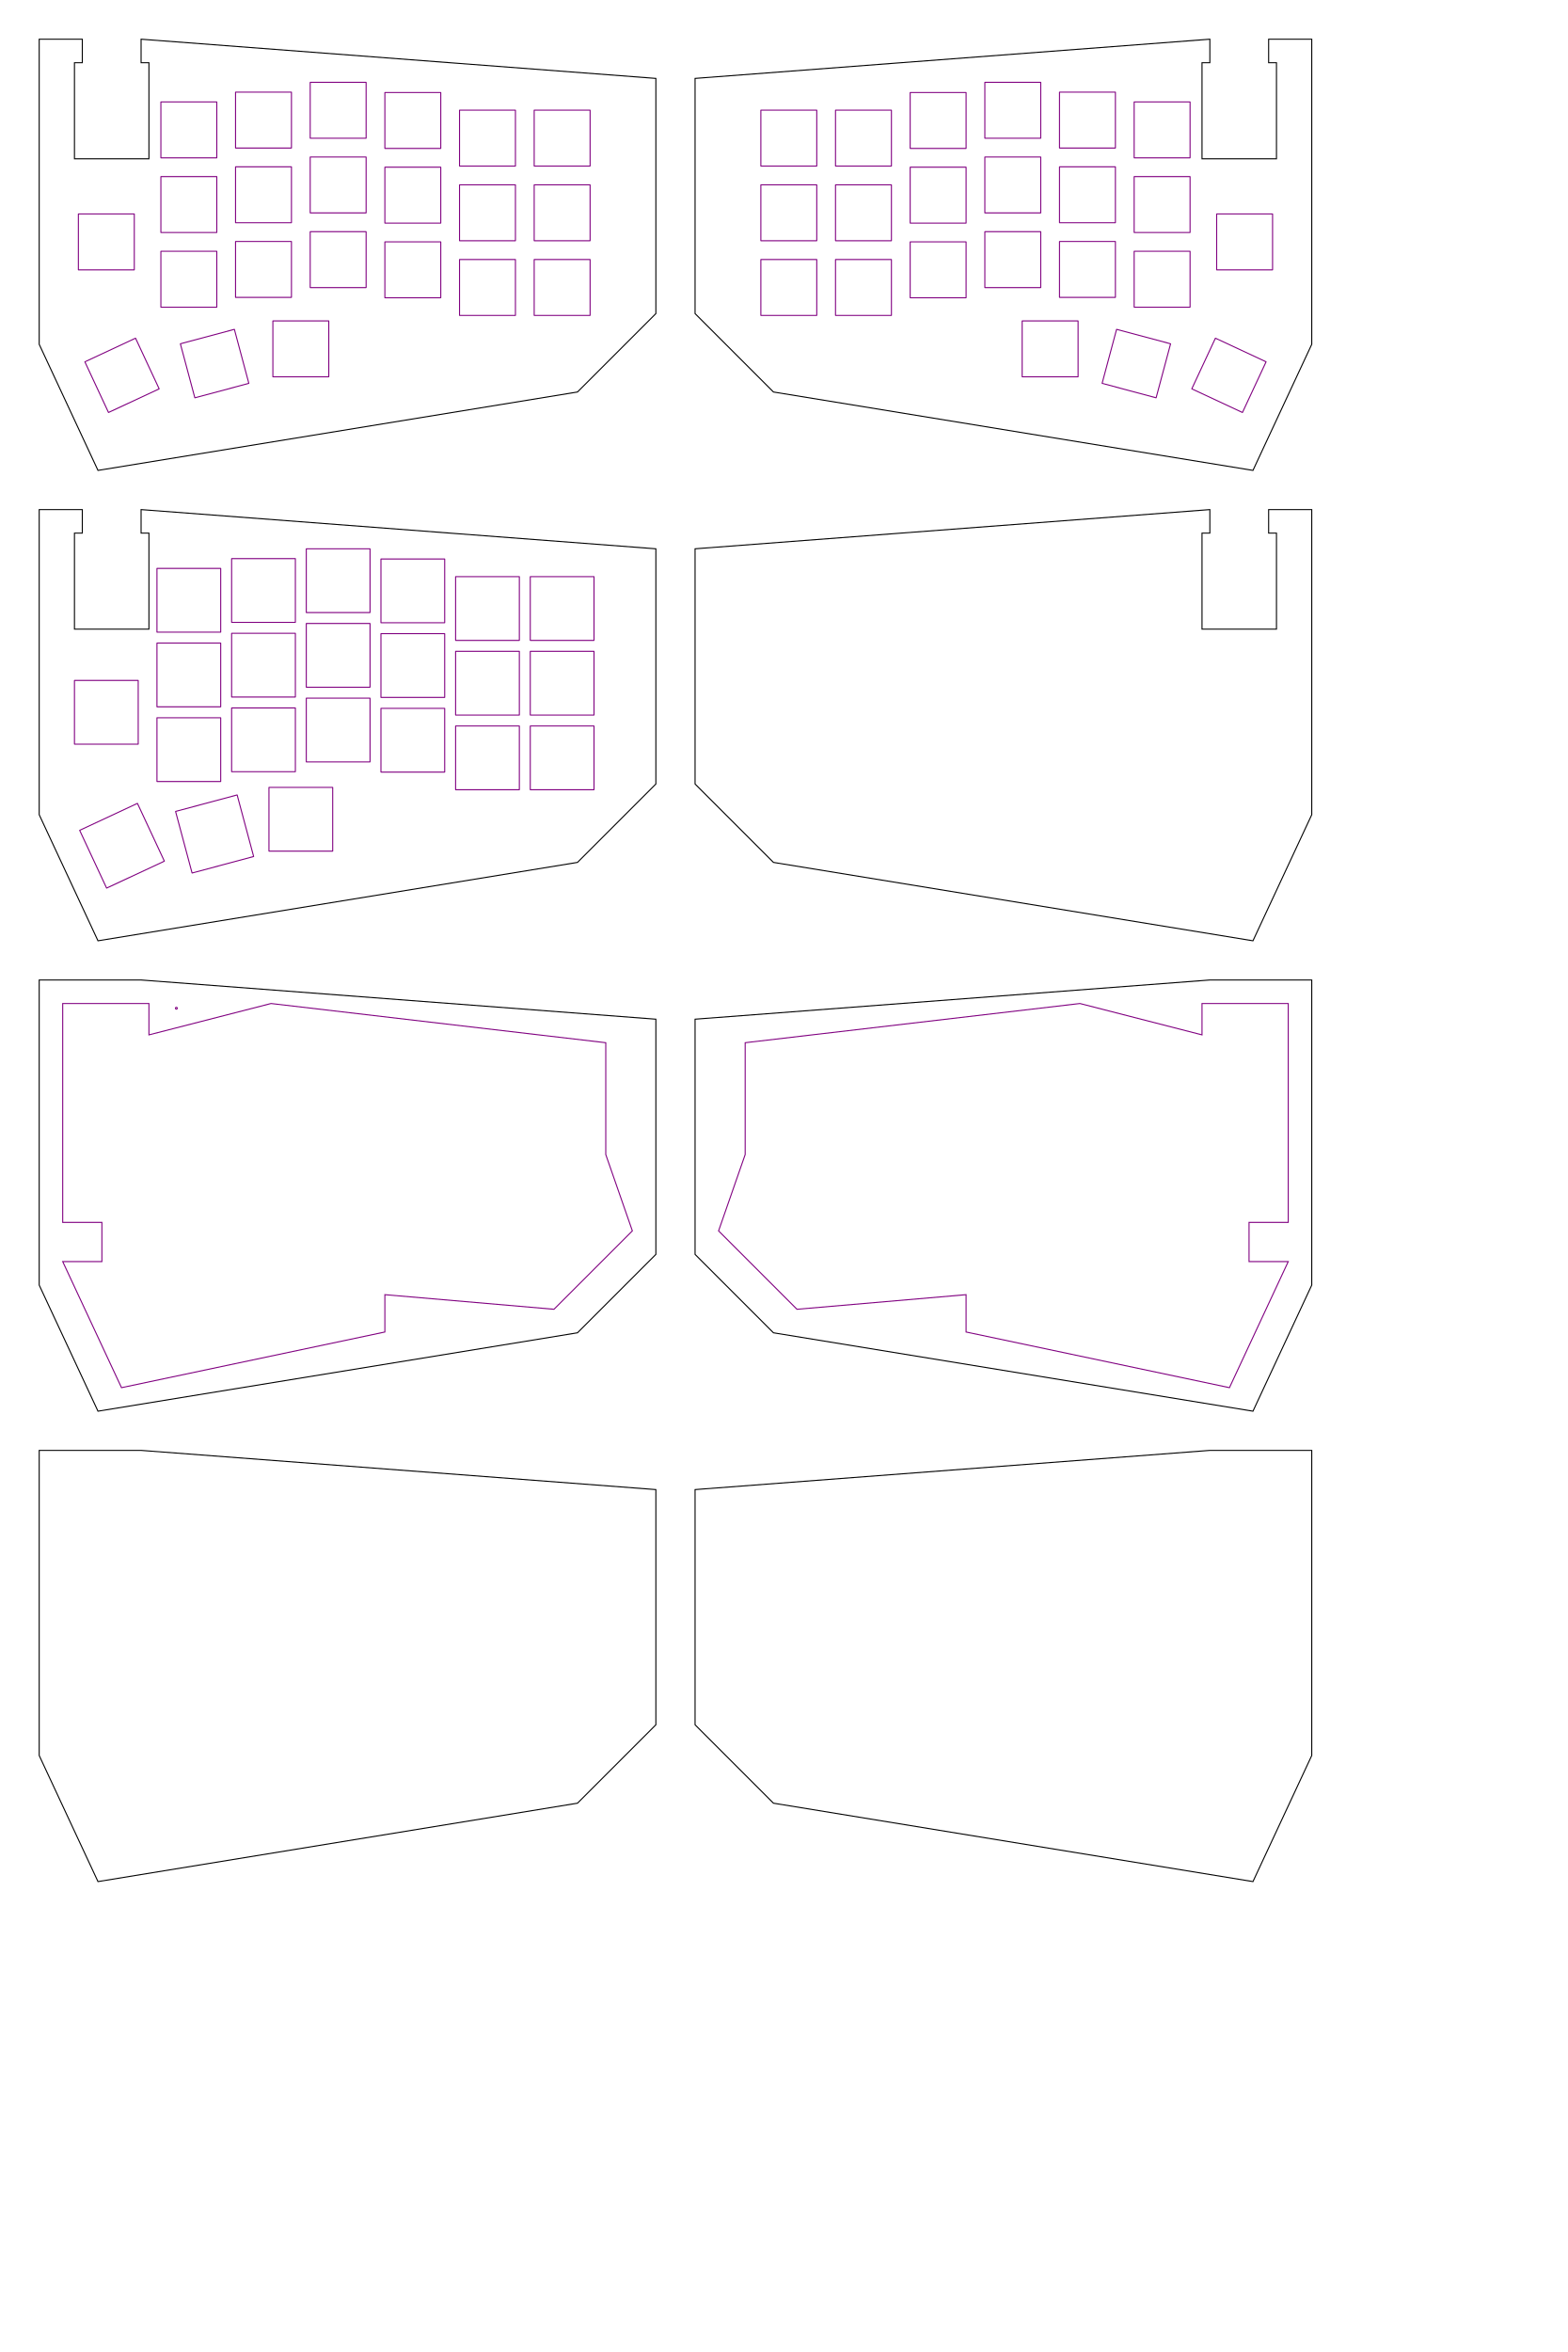
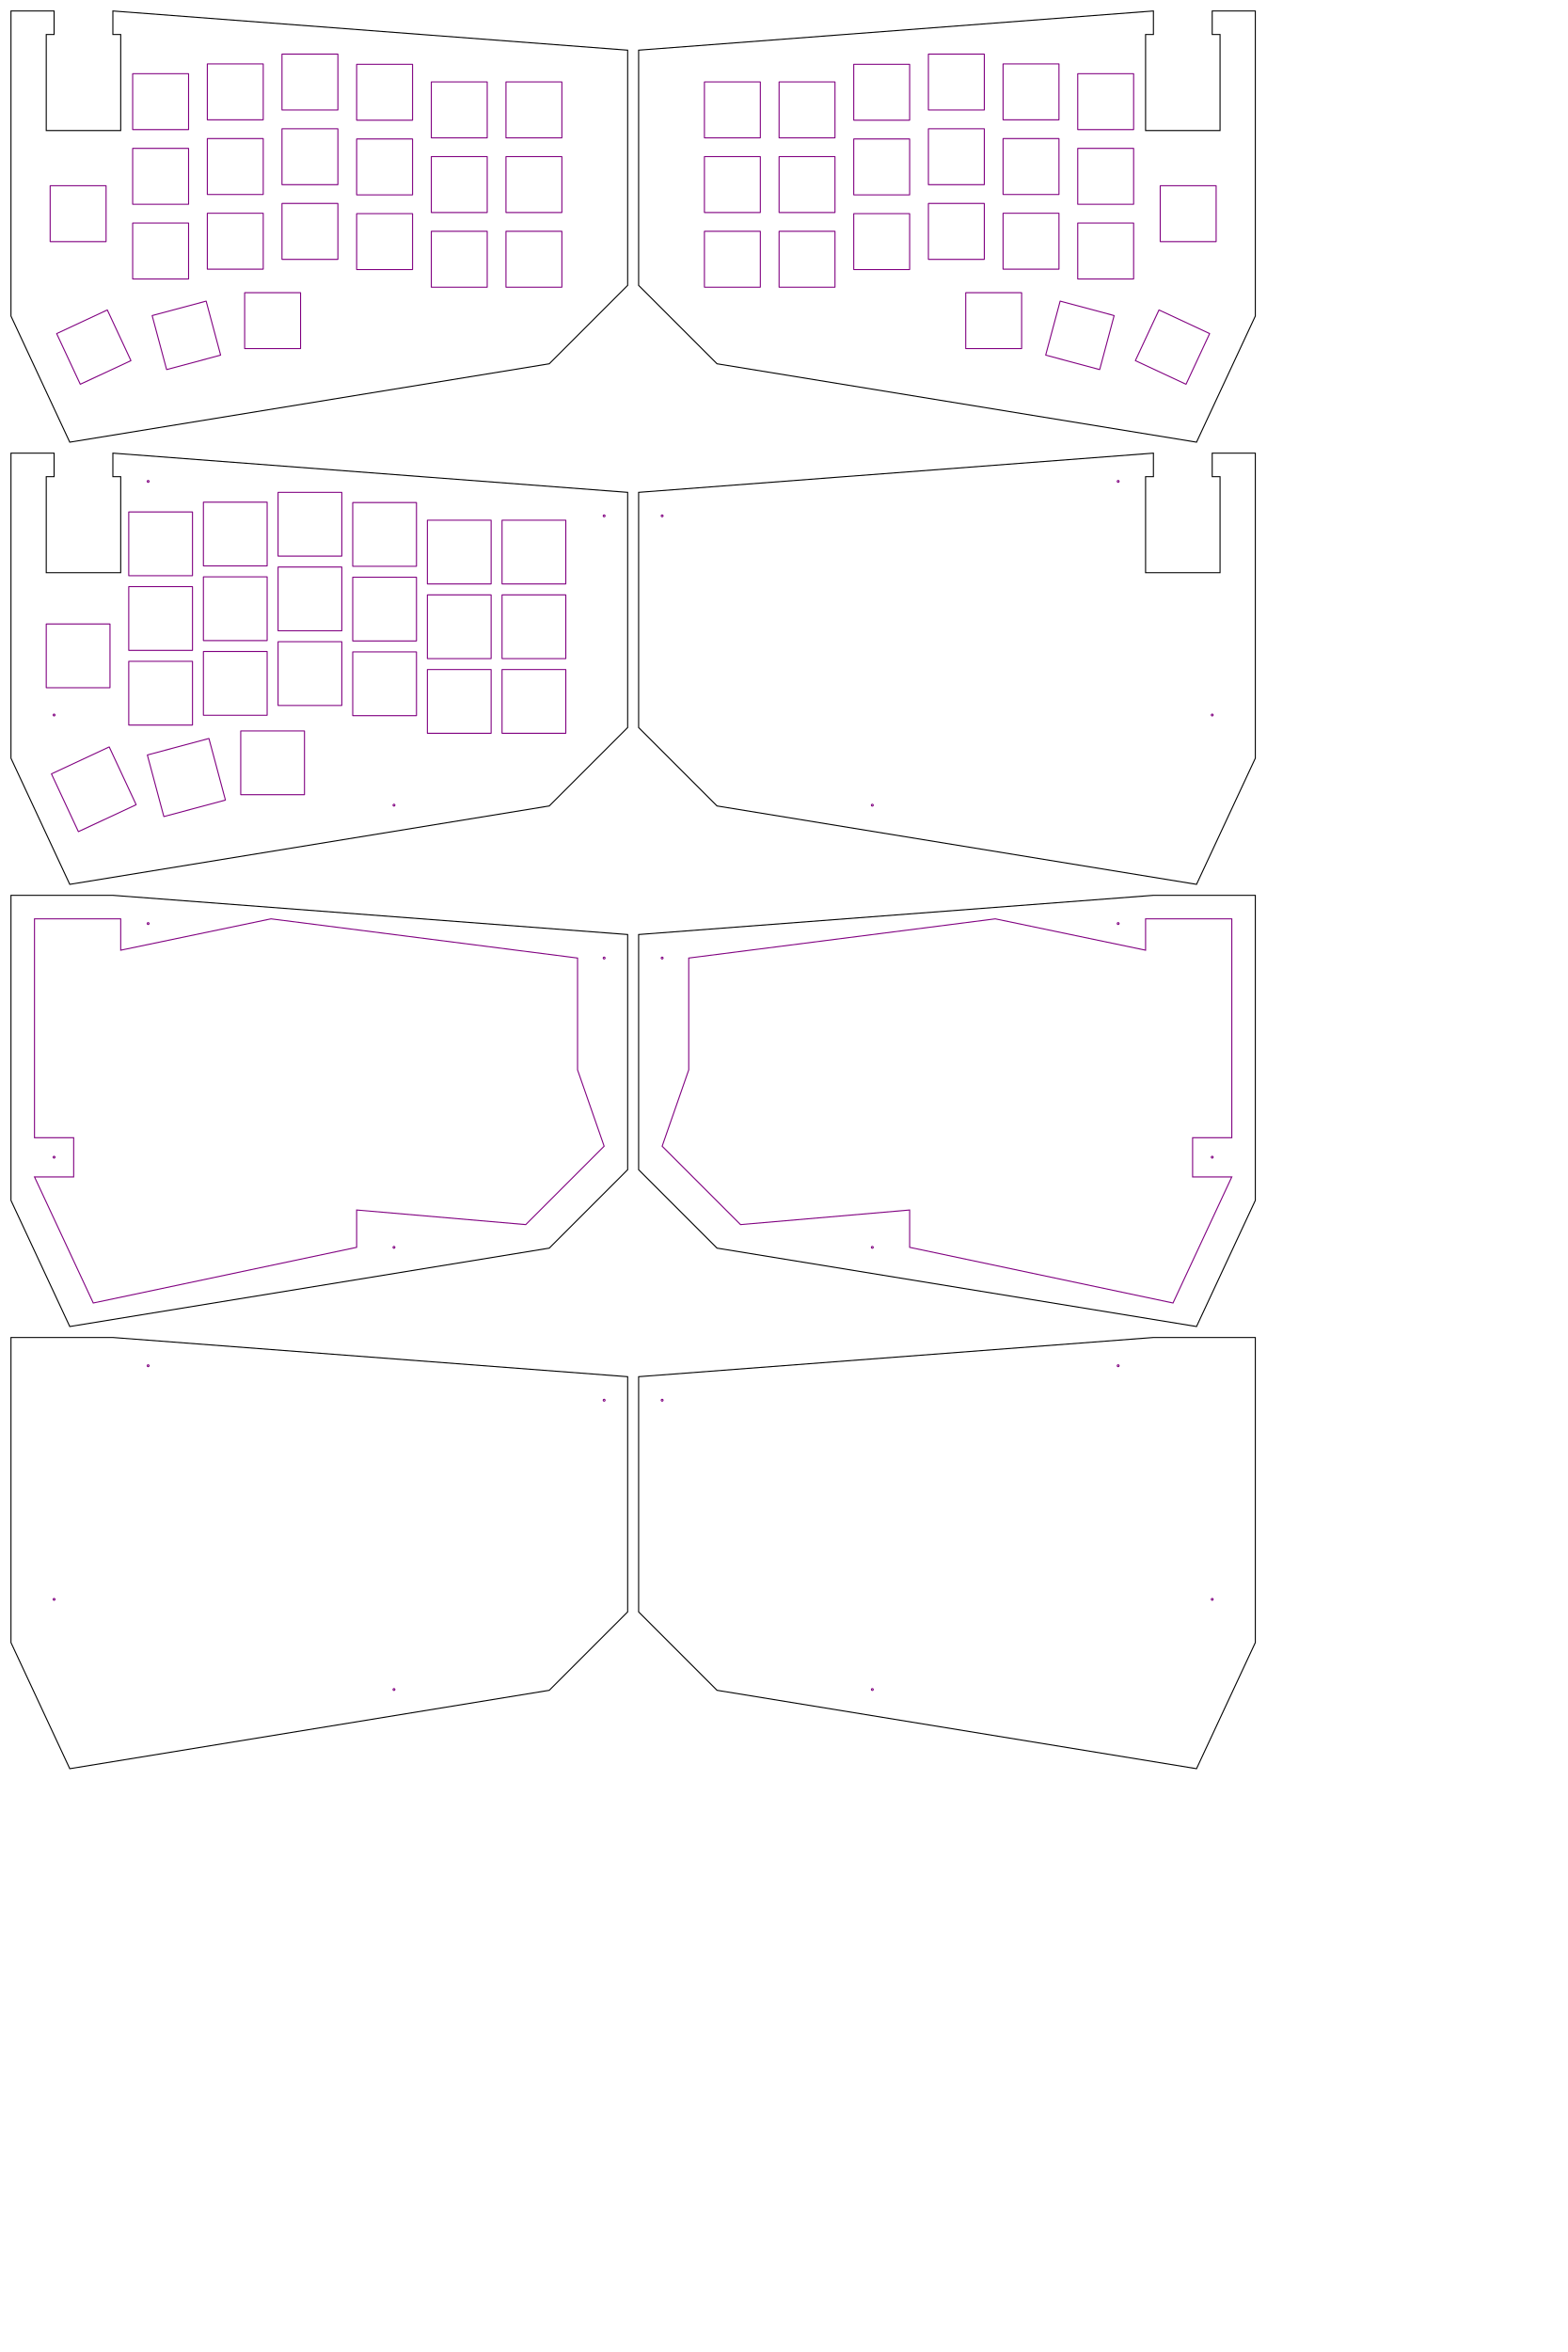
<svg xmlns="http://www.w3.org/2000/svg" baseProfile="full" height="600mm" version="1.1" width="400mm">
  <defs />
-   <rect fill="none" height="14.265mm" rx="0.01mm" ry="0.01mm" stroke="purple" width="14.265mm" x="41.05mm" y="26.0mm" />
-   <rect fill="none" height="14.265mm" rx="0.01mm" ry="0.01mm" stroke="purple" width="14.265mm" x="289.385mm" y="26.0mm" />
-   <rect fill="none" height="14.265mm" rx="0.01mm" ry="0.01mm" stroke="purple" width="14.265mm" x="41.05mm" y="45.05mm" />
-   <rect fill="none" height="14.265mm" rx="0.01mm" ry="0.01mm" stroke="purple" width="14.265mm" x="289.385mm" y="45.05mm" />
-   <rect fill="none" height="14.265mm" rx="0.01mm" ry="0.01mm" stroke="purple" width="14.265mm" x="41.05mm" y="64.1mm" />
-   <rect fill="none" height="14.265mm" rx="0.01mm" ry="0.01mm" stroke="purple" width="14.265mm" x="289.385mm" y="64.1mm" />
-   <rect fill="none" height="14.265mm" rx="0.01mm" ry="0.01mm" stroke="purple" width="14.265mm" x="60.1mm" y="23.5mm" />
-   <rect fill="none" height="14.265mm" rx="0.01mm" ry="0.01mm" stroke="purple" width="14.265mm" x="270.335mm" y="23.5mm" />
-   <rect fill="none" height="14.265mm" rx="0.01mm" ry="0.01mm" stroke="purple" width="14.265mm" x="60.1mm" y="42.55mm" />
-   <rect fill="none" height="14.265mm" rx="0.01mm" ry="0.01mm" stroke="purple" width="14.265mm" x="270.335mm" y="42.55mm" />
-   <rect fill="none" height="14.265mm" rx="0.01mm" ry="0.01mm" stroke="purple" width="14.265mm" x="60.1mm" y="61.6mm" />
-   <rect fill="none" height="14.265mm" rx="0.01mm" ry="0.01mm" stroke="purple" width="14.265mm" x="270.335mm" y="61.6mm" />
-   <rect fill="none" height="14.265mm" rx="0.01mm" ry="0.01mm" stroke="purple" width="14.265mm" x="79.15mm" y="21.0mm" />
-   <rect fill="none" height="14.265mm" rx="0.01mm" ry="0.01mm" stroke="purple" width="14.265mm" x="251.285mm" y="21.0mm" />
-   <rect fill="none" height="14.265mm" rx="0.01mm" ry="0.01mm" stroke="purple" width="14.265mm" x="79.15mm" y="40.05mm" />
-   <rect fill="none" height="14.265mm" rx="0.01mm" ry="0.01mm" stroke="purple" width="14.265mm" x="251.285mm" y="40.05mm" />
-   <rect fill="none" height="14.265mm" rx="0.01mm" ry="0.01mm" stroke="purple" width="14.265mm" x="79.15mm" y="59.1mm" />
-   <rect fill="none" height="14.265mm" rx="0.01mm" ry="0.01mm" stroke="purple" width="14.265mm" x="251.285mm" y="59.1mm" />
-   <rect fill="none" height="14.265mm" rx="0.01mm" ry="0.01mm" stroke="purple" width="14.265mm" x="98.2mm" y="23.6mm" />
-   <rect fill="none" height="14.265mm" rx="0.01mm" ry="0.01mm" stroke="purple" width="14.265mm" x="232.235mm" y="23.6mm" />
-   <rect fill="none" height="14.265mm" rx="0.01mm" ry="0.01mm" stroke="purple" width="14.265mm" x="98.2mm" y="42.65mm" />
-   <rect fill="none" height="14.265mm" rx="0.01mm" ry="0.01mm" stroke="purple" width="14.265mm" x="232.235mm" y="42.65mm" />
-   <rect fill="none" height="14.265mm" rx="0.01mm" ry="0.01mm" stroke="purple" width="14.265mm" x="98.2mm" y="61.7mm" />
-   <rect fill="none" height="14.265mm" rx="0.01mm" ry="0.01mm" stroke="purple" width="14.265mm" x="232.235mm" y="61.7mm" />
-   <rect fill="none" height="14.265mm" rx="0.01mm" ry="0.01mm" stroke="purple" width="14.265mm" x="117.25mm" y="28.1mm" />
-   <rect fill="none" height="14.265mm" rx="0.01mm" ry="0.01mm" stroke="purple" width="14.265mm" x="213.185mm" y="28.1mm" />
-   <rect fill="none" height="14.265mm" rx="0.01mm" ry="0.01mm" stroke="purple" width="14.265mm" x="117.25mm" y="47.15mm" />
-   <rect fill="none" height="14.265mm" rx="0.01mm" ry="0.01mm" stroke="purple" width="14.265mm" x="213.185mm" y="47.15mm" />
-   <rect fill="none" height="14.265mm" rx="0.01mm" ry="0.01mm" stroke="purple" width="14.265mm" x="117.25mm" y="66.2mm" />
-   <rect fill="none" height="14.265mm" rx="0.01mm" ry="0.01mm" stroke="purple" width="14.265mm" x="213.185mm" y="66.2mm" />
-   <rect fill="none" height="14.265mm" rx="0.01mm" ry="0.01mm" stroke="purple" width="14.265mm" x="136.3mm" y="28.1mm" />
-   <rect fill="none" height="14.265mm" rx="0.01mm" ry="0.01mm" stroke="purple" width="14.265mm" x="194.135mm" y="28.1mm" />
-   <rect fill="none" height="14.265mm" rx="0.01mm" ry="0.01mm" stroke="purple" width="14.265mm" x="136.3mm" y="47.15mm" />
-   <rect fill="none" height="14.265mm" rx="0.01mm" ry="0.01mm" stroke="purple" width="14.265mm" x="194.135mm" y="47.15mm" />
-   <rect fill="none" height="14.265mm" rx="0.01mm" ry="0.01mm" stroke="purple" width="14.265mm" x="136.3mm" y="66.2mm" />
-   <rect fill="none" height="14.265mm" rx="0.01mm" ry="0.01mm" stroke="purple" width="14.265mm" x="194.135mm" y="66.2mm" />
-   <rect fill="none" height="14.265mm" rx="0.01mm" ry="0.01mm" stroke="purple" transform="rotate(0, 102.5473, 233.2235)" width="14.265mm" x="20mm" y="54.575mm" />
-   <rect fill="none" height="14.265mm" rx="0.01mm" ry="0.01mm" stroke="purple" transform="rotate(0, 1200.246, 233.2235)" width="14.265mm" x="310.435mm" y="54.575mm" />
-   <rect fill="none" height="14.265mm" rx="0.01mm" ry="0.01mm" stroke="purple" transform="rotate(0, 290.105, 336.3661)" width="14.265mm" x="69.625mm" y="81.865mm" />
-   <rect fill="none" height="14.265mm" rx="0.01mm" ry="0.01mm" stroke="purple" transform="rotate(0, 1012.689, 336.3661)" width="14.265mm" x="260.81mm" y="81.865mm" />
-   <rect fill="none" height="14.265mm" rx="0.01mm" ry="0.01mm" stroke="purple" transform="rotate(-15, 206.956, 350.5392)" width="14.265mm" x="47.625mm" y="85.615mm" />
-   <rect fill="none" height="14.265mm" rx="0.01mm" ry="0.01mm" stroke="purple" transform="rotate(15, 1095.838, 350.5392)" width="14.265mm" x="282.81mm" y="85.615mm" />
-   <rect fill="none" height="14.265mm" rx="0.01mm" ry="0.01mm" stroke="purple" transform="rotate(-25, 117.6653, 361.8777)" width="14.265mm" x="24.0mm" y="88.615mm" />
-   <rect fill="none" height="14.265mm" rx="0.01mm" ry="0.01mm" stroke="purple" transform="rotate(25, 1185.128, 361.8777)" width="14.265mm" x="306.435mm" y="88.615mm" />
-   <polygon fill="none" points="37.795,37.795 79.37,37.795 79.37,60.472 71.811,60.472 71.811,153.07 143.621,153.07 143.621,60.472 136.062,60.472 136.062,37.795 632.499,75.59 632.499,302.36 556.909,377.95 94.487,453.54 37.795,331.963" stroke="black" />
-   <polygon fill="none" points="1264.999,37.795 1223.424,37.795 1223.424,60.472 1230.983,60.472 1230.983,153.07 1159.173,153.07 1159.173,60.472 1166.732,60.472 1166.732,37.795 670.294,75.59 670.294,302.36 745.884,377.95 1208.306,453.54 1264.999,331.963" stroke="black" />
-   <rect fill="none" height="16.265mm" rx="0.01mm" ry="0.01mm" stroke="purple" width="16.265mm" x="40.05mm" y="145.0mm" />
-   <rect fill="none" height="16.265mm" rx="0.01mm" ry="0.01mm" stroke="purple" width="16.265mm" x="40.05mm" y="164.05mm" />
-   <rect fill="none" height="16.265mm" rx="0.01mm" ry="0.01mm" stroke="purple" width="16.265mm" x="40.05mm" y="183.1mm" />
-   <rect fill="none" height="16.265mm" rx="0.01mm" ry="0.01mm" stroke="purple" width="16.265mm" x="59.1mm" y="142.5mm" />
-   <rect fill="none" height="16.265mm" rx="0.01mm" ry="0.01mm" stroke="purple" width="16.265mm" x="59.1mm" y="161.55mm" />
-   <rect fill="none" height="16.265mm" rx="0.01mm" ry="0.01mm" stroke="purple" width="16.265mm" x="59.1mm" y="180.6mm" />
-   <rect fill="none" height="16.265mm" rx="0.01mm" ry="0.01mm" stroke="purple" width="16.265mm" x="78.15mm" y="140.0mm" />
-   <rect fill="none" height="16.265mm" rx="0.01mm" ry="0.01mm" stroke="purple" width="16.265mm" x="78.15mm" y="159.05mm" />
-   <rect fill="none" height="16.265mm" rx="0.01mm" ry="0.01mm" stroke="purple" width="16.265mm" x="78.15mm" y="178.1mm" />
-   <rect fill="none" height="16.265mm" rx="0.01mm" ry="0.01mm" stroke="purple" width="16.265mm" x="97.2mm" y="142.6mm" />
-   <rect fill="none" height="16.265mm" rx="0.01mm" ry="0.01mm" stroke="purple" width="16.265mm" x="97.2mm" y="161.65mm" />
-   <rect fill="none" height="16.265mm" rx="0.01mm" ry="0.01mm" stroke="purple" width="16.265mm" x="97.2mm" y="180.7mm" />
-   <rect fill="none" height="16.265mm" rx="0.01mm" ry="0.01mm" stroke="purple" width="16.265mm" x="116.25mm" y="147.1mm" />
-   <rect fill="none" height="16.265mm" rx="0.01mm" ry="0.01mm" stroke="purple" width="16.265mm" x="116.25mm" y="166.15mm" />
-   <rect fill="none" height="16.265mm" rx="0.01mm" ry="0.01mm" stroke="purple" width="16.265mm" x="116.25mm" y="185.2mm" />
-   <rect fill="none" height="16.265mm" rx="0.01mm" ry="0.01mm" stroke="purple" width="16.265mm" x="135.3mm" y="147.1mm" />
-   <rect fill="none" height="16.265mm" rx="0.01mm" ry="0.01mm" stroke="purple" width="16.265mm" x="135.3mm" y="166.15mm" />
-   <rect fill="none" height="16.265mm" rx="0.01mm" ry="0.01mm" stroke="purple" width="16.265mm" x="135.3mm" y="185.2mm" />
-   <rect fill="none" height="16.265mm" rx="0.01mm" ry="0.01mm" stroke="purple" transform="rotate(0, 102.5473, 686.7635)" width="16.265mm" x="19mm" y="173.575mm" />
-   <rect fill="none" height="16.265mm" rx="0.01mm" ry="0.01mm" stroke="purple" transform="rotate(0, 290.105, 789.9061)" width="16.265mm" x="68.625mm" y="200.865mm" />
-   <rect fill="none" height="16.265mm" rx="0.01mm" ry="0.01mm" stroke="purple" transform="rotate(-15, 206.956, 804.0792)" width="16.265mm" x="46.625mm" y="204.615mm" />
-   <rect fill="none" height="16.265mm" rx="0.01mm" ry="0.01mm" stroke="purple" transform="rotate(-25, 117.6653, 815.4177)" width="16.265mm" x="23.0mm" y="207.615mm" />
-   <polygon fill="none" points="37.795,491.335 79.37,491.335 79.37,514.012 71.811,514.012 71.811,606.61 143.621,606.61 143.621,514.012 136.062,514.012 136.062,491.335 632.499,529.13 632.499,755.9 556.909,831.49 94.487,907.08 37.795,785.503" stroke="black" />
-   <polygon fill="none" points="1264.999,491.335 1223.424,491.335 1223.424,514.012 1230.983,514.012 1230.983,606.61 1159.173,606.61 1159.173,514.012 1166.732,514.012 1166.732,491.335 670.294,529.13 670.294,755.9 745.884,831.49 1208.306,907.08 1264.999,785.503" stroke="black" />
-   <polygon fill="none" points="37.795,944.875 136.062,944.875 632.499,982.67 632.499,1209.44 556.909,1285.03 94.487,1360.62 37.795,1239.043" stroke="black" />
-   <polygon fill="none" points="1264.999,944.875 1166.732,944.875 670.294,982.67 670.294,1209.44 745.884,1285.03 1208.306,1360.62 1264.999,1239.043" stroke="black" />
-   <polygon fill="none" points="60.472,967.552 143.621,967.552 143.621,997.788 261.352,967.552 584.178,1005.347 584.178,1113.176 609.822,1186.763 534.232,1262.353 371.147,1248.274 371.147,1284.274 117.165,1337.943 60.472,1216.366 98.267,1216.366 98.267,1178.571 60.472,1178.571" stroke="purple" />
-   <polygon fill="none" points="1242.322,967.552 1159.173,967.552 1159.173,997.788 1041.441,967.552 718.615,1005.347 718.615,1113.176 692.971,1186.763 768.561,1262.353 931.647,1248.274 931.647,1284.274 1185.629,1337.943 1242.322,1216.366 1204.527,1216.366 1204.527,1178.571 1242.322,1178.571" stroke="purple" />
-   <circle cx="45.0mm" cy="257.2mm" fill="none" r="0.9" stroke="purple" />
-   <polygon fill="none" points="37.795,1398.415 136.062,1398.415 632.499,1436.21 632.499,1662.98 556.909,1738.57 94.487,1814.16 37.795,1692.583" stroke="black" />
-   <polygon fill="none" points="1264.999,1398.415 1166.732,1398.415 670.294,1436.21 670.294,1662.98 745.884,1738.57 1208.306,1814.16 1264.999,1692.583" stroke="black" />
+   <rect fill="none" height="14.265mm" rx="0.01mm" ry="0.01mm" stroke="purple" width="14.265mm" x="33.85mm" y="18.8mm" />
+   <rect fill="none" height="14.265mm" rx="0.01mm" ry="0.01mm" stroke="purple" width="14.265mm" x="274.985mm" y="18.8mm" />
+   <rect fill="none" height="14.265mm" rx="0.01mm" ry="0.01mm" stroke="purple" width="14.265mm" x="33.85mm" y="37.85mm" />
+   <rect fill="none" height="14.265mm" rx="0.01mm" ry="0.01mm" stroke="purple" width="14.265mm" x="274.985mm" y="37.85mm" />
+   <rect fill="none" height="14.265mm" rx="0.01mm" ry="0.01mm" stroke="purple" width="14.265mm" x="33.85mm" y="56.9mm" />
+   <rect fill="none" height="14.265mm" rx="0.01mm" ry="0.01mm" stroke="purple" width="14.265mm" x="274.985mm" y="56.9mm" />
+   <rect fill="none" height="14.265mm" rx="0.01mm" ry="0.01mm" stroke="purple" width="14.265mm" x="52.9mm" y="16.3mm" />
+   <rect fill="none" height="14.265mm" rx="0.01mm" ry="0.01mm" stroke="purple" width="14.265mm" x="255.935mm" y="16.3mm" />
+   <rect fill="none" height="14.265mm" rx="0.01mm" ry="0.01mm" stroke="purple" width="14.265mm" x="52.9mm" y="35.35mm" />
+   <rect fill="none" height="14.265mm" rx="0.01mm" ry="0.01mm" stroke="purple" width="14.265mm" x="255.935mm" y="35.35mm" />
+   <rect fill="none" height="14.265mm" rx="0.01mm" ry="0.01mm" stroke="purple" width="14.265mm" x="52.9mm" y="54.4mm" />
+   <rect fill="none" height="14.265mm" rx="0.01mm" ry="0.01mm" stroke="purple" width="14.265mm" x="255.935mm" y="54.4mm" />
+   <rect fill="none" height="14.265mm" rx="0.01mm" ry="0.01mm" stroke="purple" width="14.265mm" x="71.95mm" y="13.8mm" />
+   <rect fill="none" height="14.265mm" rx="0.01mm" ry="0.01mm" stroke="purple" width="14.265mm" x="236.885mm" y="13.8mm" />
+   <rect fill="none" height="14.265mm" rx="0.01mm" ry="0.01mm" stroke="purple" width="14.265mm" x="71.95mm" y="32.85mm" />
+   <rect fill="none" height="14.265mm" rx="0.01mm" ry="0.01mm" stroke="purple" width="14.265mm" x="236.885mm" y="32.85mm" />
+   <rect fill="none" height="14.265mm" rx="0.01mm" ry="0.01mm" stroke="purple" width="14.265mm" x="71.95mm" y="51.9mm" />
+   <rect fill="none" height="14.265mm" rx="0.01mm" ry="0.01mm" stroke="purple" width="14.265mm" x="236.885mm" y="51.9mm" />
+   <rect fill="none" height="14.265mm" rx="0.01mm" ry="0.01mm" stroke="purple" width="14.265mm" x="91.0mm" y="16.4mm" />
+   <rect fill="none" height="14.265mm" rx="0.01mm" ry="0.01mm" stroke="purple" width="14.265mm" x="217.835mm" y="16.4mm" />
+   <rect fill="none" height="14.265mm" rx="0.01mm" ry="0.01mm" stroke="purple" width="14.265mm" x="91.0mm" y="35.45mm" />
+   <rect fill="none" height="14.265mm" rx="0.01mm" ry="0.01mm" stroke="purple" width="14.265mm" x="217.835mm" y="35.45mm" />
+   <rect fill="none" height="14.265mm" rx="0.01mm" ry="0.01mm" stroke="purple" width="14.265mm" x="91.0mm" y="54.5mm" />
+   <rect fill="none" height="14.265mm" rx="0.01mm" ry="0.01mm" stroke="purple" width="14.265mm" x="217.835mm" y="54.5mm" />
+   <rect fill="none" height="14.265mm" rx="0.01mm" ry="0.01mm" stroke="purple" width="14.265mm" x="110.05mm" y="20.9mm" />
+   <rect fill="none" height="14.265mm" rx="0.01mm" ry="0.01mm" stroke="purple" width="14.265mm" x="198.785mm" y="20.9mm" />
+   <rect fill="none" height="14.265mm" rx="0.01mm" ry="0.01mm" stroke="purple" width="14.265mm" x="110.05mm" y="39.95mm" />
+   <rect fill="none" height="14.265mm" rx="0.01mm" ry="0.01mm" stroke="purple" width="14.265mm" x="198.785mm" y="39.95mm" />
+   <rect fill="none" height="14.265mm" rx="0.01mm" ry="0.01mm" stroke="purple" width="14.265mm" x="110.05mm" y="59.0mm" />
+   <rect fill="none" height="14.265mm" rx="0.01mm" ry="0.01mm" stroke="purple" width="14.265mm" x="198.785mm" y="59.0mm" />
+   <rect fill="none" height="14.265mm" rx="0.01mm" ry="0.01mm" stroke="purple" width="14.265mm" x="129.1mm" y="20.9mm" />
+   <rect fill="none" height="14.265mm" rx="0.01mm" ry="0.01mm" stroke="purple" width="14.265mm" x="179.735mm" y="20.9mm" />
+   <rect fill="none" height="14.265mm" rx="0.01mm" ry="0.01mm" stroke="purple" width="14.265mm" x="129.1mm" y="39.95mm" />
+   <rect fill="none" height="14.265mm" rx="0.01mm" ry="0.01mm" stroke="purple" width="14.265mm" x="179.735mm" y="39.95mm" />
+   <rect fill="none" height="14.265mm" rx="0.01mm" ry="0.01mm" stroke="purple" width="14.265mm" x="129.1mm" y="59.0mm" />
+   <rect fill="none" height="14.265mm" rx="0.01mm" ry="0.01mm" stroke="purple" width="14.265mm" x="179.735mm" y="59.0mm" />
+   <rect fill="none" height="14.265mm" rx="0.01mm" ry="0.01mm" stroke="purple" transform="rotate(0, 75.33488, 206.0111)" width="14.265mm" x="12.8mm" y="47.375mm" />
+   <rect fill="none" height="14.265mm" rx="0.01mm" ry="0.01mm" stroke="purple" transform="rotate(0, 1145.822, 206.0111)" width="14.265mm" x="296.035mm" y="47.375mm" />
+   <rect fill="none" height="14.265mm" rx="0.01mm" ry="0.01mm" stroke="purple" transform="rotate(0, 262.8926, 309.1537)" width="14.265mm" x="62.425mm" y="74.665mm" />
+   <rect fill="none" height="14.265mm" rx="0.01mm" ry="0.01mm" stroke="purple" transform="rotate(0, 958.2639, 309.1537)" width="14.265mm" x="246.41mm" y="74.665mm" />
+   <rect fill="none" height="14.265mm" rx="0.01mm" ry="0.01mm" stroke="purple" transform="rotate(-15, 179.7436, 323.3268)" width="14.265mm" x="40.425mm" y="78.415mm" />
+   <rect fill="none" height="14.265mm" rx="0.01mm" ry="0.01mm" stroke="purple" transform="rotate(15, 1041.413, 323.3268)" width="14.265mm" x="268.41mm" y="78.415mm" />
+   <rect fill="none" height="14.265mm" rx="0.01mm" ry="0.01mm" stroke="purple" transform="rotate(-25, 90.45288, 334.6653)" width="14.265mm" x="16.8mm" y="81.415mm" />
+   <rect fill="none" height="14.265mm" rx="0.01mm" ry="0.01mm" stroke="purple" transform="rotate(25, 1130.704, 334.6653)" width="14.265mm" x="292.035mm" y="81.415mm" />
+   <polygon fill="none" points="10.583,10.583 52.157,10.583 52.157,33.26 44.598,33.26 44.598,125.857 116.409,125.857 116.409,33.26 108.85,33.26 108.85,10.583 605.287,48.378 605.287,275.148 529.697,350.738 67.275,426.328 10.583,304.75" stroke="black" />
+   <polygon fill="none" points="1210.574,10.583 1168.999,10.583 1168.999,33.26 1176.558,33.26 1176.558,125.857 1104.748,125.857 1104.748,33.26 1112.307,33.26 1112.307,10.583 615.87,48.378 615.87,275.148 691.46,350.738 1153.881,426.328 1210.574,304.75" stroke="black" />
+   <rect fill="none" height="16.265mm" rx="0.01mm" ry="0.01mm" stroke="purple" width="16.265mm" x="32.85mm" y="130.6mm" />
+   <rect fill="none" height="16.265mm" rx="0.01mm" ry="0.01mm" stroke="purple" width="16.265mm" x="32.85mm" y="149.65mm" />
+   <rect fill="none" height="16.265mm" rx="0.01mm" ry="0.01mm" stroke="purple" width="16.265mm" x="32.85mm" y="168.7mm" />
+   <rect fill="none" height="16.265mm" rx="0.01mm" ry="0.01mm" stroke="purple" width="16.265mm" x="51.9mm" y="128.1mm" />
+   <rect fill="none" height="16.265mm" rx="0.01mm" ry="0.01mm" stroke="purple" width="16.265mm" x="51.9mm" y="147.15mm" />
+   <rect fill="none" height="16.265mm" rx="0.01mm" ry="0.01mm" stroke="purple" width="16.265mm" x="51.9mm" y="166.2mm" />
+   <rect fill="none" height="16.265mm" rx="0.01mm" ry="0.01mm" stroke="purple" width="16.265mm" x="70.95mm" y="125.6mm" />
+   <rect fill="none" height="16.265mm" rx="0.01mm" ry="0.01mm" stroke="purple" width="16.265mm" x="70.95mm" y="144.65mm" />
+   <rect fill="none" height="16.265mm" rx="0.01mm" ry="0.01mm" stroke="purple" width="16.265mm" x="70.95mm" y="163.7mm" />
+   <rect fill="none" height="16.265mm" rx="0.01mm" ry="0.01mm" stroke="purple" width="16.265mm" x="90.0mm" y="128.2mm" />
+   <rect fill="none" height="16.265mm" rx="0.01mm" ry="0.01mm" stroke="purple" width="16.265mm" x="90.0mm" y="147.25mm" />
+   <rect fill="none" height="16.265mm" rx="0.01mm" ry="0.01mm" stroke="purple" width="16.265mm" x="90.0mm" y="166.3mm" />
+   <rect fill="none" height="16.265mm" rx="0.01mm" ry="0.01mm" stroke="purple" width="16.265mm" x="109.05mm" y="132.7mm" />
+   <rect fill="none" height="16.265mm" rx="0.01mm" ry="0.01mm" stroke="purple" width="16.265mm" x="109.05mm" y="151.75mm" />
+   <rect fill="none" height="16.265mm" rx="0.01mm" ry="0.01mm" stroke="purple" width="16.265mm" x="109.05mm" y="170.8mm" />
+   <rect fill="none" height="16.265mm" rx="0.01mm" ry="0.01mm" stroke="purple" width="16.265mm" x="128.1mm" y="132.7mm" />
+   <rect fill="none" height="16.265mm" rx="0.01mm" ry="0.01mm" stroke="purple" width="16.265mm" x="128.1mm" y="151.75mm" />
+   <rect fill="none" height="16.265mm" rx="0.01mm" ry="0.01mm" stroke="purple" width="16.265mm" x="128.1mm" y="170.8mm" />
+   <rect fill="none" height="16.265mm" rx="0.01mm" ry="0.01mm" stroke="purple" transform="rotate(0, 75.33488, 632.3387)" width="16.265mm" x="11.8mm" y="159.175mm" />
+   <rect fill="none" height="16.265mm" rx="0.01mm" ry="0.01mm" stroke="purple" transform="rotate(0, 262.8926, 735.4813)" width="16.265mm" x="61.425mm" y="186.465mm" />
+   <rect fill="none" height="16.265mm" rx="0.01mm" ry="0.01mm" stroke="purple" transform="rotate(-15, 179.7436, 749.6544)" width="16.265mm" x="39.425mm" y="190.215mm" />
+   <rect fill="none" height="16.265mm" rx="0.01mm" ry="0.01mm" stroke="purple" transform="rotate(-25, 90.45288, 760.9929)" width="16.265mm" x="15.8mm" y="193.215mm" />
+   <polygon fill="none" points="10.583,436.91 52.157,436.91 52.157,459.587 44.598,459.587 44.598,552.185 116.409,552.185 116.409,459.587 108.85,459.587 108.85,436.91 605.287,474.705 605.287,701.475 529.697,777.065 67.275,852.655 10.583,731.078" stroke="black" />
+   <polygon fill="none" points="1210.574,436.91 1168.999,436.91 1168.999,459.587 1176.558,459.587 1176.558,552.185 1104.748,552.185 1104.748,459.587 1112.307,459.587 1112.307,436.91 615.87,474.705 615.87,701.475 691.46,777.065 1153.881,852.655 1210.574,731.078" stroke="black" />
+   <circle cx="37.8mm" cy="122.8mm" fill="none" r="0.9" stroke="purple" />
+   <circle cx="154.15mm" cy="131.6mm" fill="none" r="0.9" stroke="purple" />
+   <circle cx="100.525mm" cy="205.4mm" fill="none" r="0.9" stroke="purple" />
+   <circle cx="13.8mm" cy="182.4mm" fill="none" r="0.9" stroke="purple" />
+   <circle cx="285.3mm" cy="122.8mm" fill="none" r="0.9" stroke="purple" />
+   <circle cx="168.95mm" cy="131.6mm" fill="none" r="0.9" stroke="purple" />
+   <circle cx="222.575mm" cy="205.4mm" fill="none" r="0.9" stroke="purple" />
+   <circle cx="309.3mm" cy="182.4mm" fill="none" r="0.9" stroke="purple" />
+   <polygon fill="none" points="10.583,863.238 108.85,863.238 605.287,901.033 605.287,1127.803 529.697,1203.393 67.275,1278.983 10.583,1157.405" stroke="black" />
+   <polygon fill="none" points="1210.574,863.238 1112.307,863.238 615.87,901.033 615.87,1127.803 691.46,1203.393 1153.881,1278.983 1210.574,1157.405" stroke="black" />
+   <polygon fill="none" points="33.26,885.915 116.409,885.915 116.409,916.151 261.352,885.915 556.966,923.71 556.966,1031.539 582.61,1105.126 507.02,1180.716 343.935,1166.637 343.935,1202.637 89.952,1256.306 33.26,1134.728 71.055,1134.728 71.055,1096.933 33.26,1096.933" stroke="purple" />
+   <polygon fill="none" points="1187.897,885.915 1104.748,885.915 1104.748,916.151 959.804,885.915 664.19,923.71 664.19,1031.539 638.547,1105.126 714.137,1180.716 877.222,1166.637 877.222,1202.637 1131.204,1256.306 1187.897,1134.728 1150.102,1134.728 1150.102,1096.933 1187.897,1096.933" stroke="purple" />
+   <circle cx="37.8mm" cy="235.6mm" fill="none" r="0.9" stroke="purple" />
+   <circle cx="154.15mm" cy="244.4mm" fill="none" r="0.9" stroke="purple" />
+   <circle cx="100.525mm" cy="318.2mm" fill="none" r="0.9" stroke="purple" />
+   <circle cx="13.8mm" cy="295.2mm" fill="none" r="0.9" stroke="purple" />
+   <circle cx="285.3mm" cy="235.6mm" fill="none" r="0.9" stroke="purple" />
+   <circle cx="168.95mm" cy="244.4mm" fill="none" r="0.9" stroke="purple" />
+   <circle cx="222.575mm" cy="318.2mm" fill="none" r="0.9" stroke="purple" />
+   <circle cx="309.3mm" cy="295.2mm" fill="none" r="0.9" stroke="purple" />
+   <polygon fill="none" points="10.583,1289.565 108.85,1289.565 605.287,1327.36 605.287,1554.13 529.697,1629.72 67.275,1705.31 10.583,1583.733" stroke="black" />
+   <polygon fill="none" points="1210.574,1289.565 1112.307,1289.565 615.87,1327.36 615.87,1554.13 691.46,1629.72 1153.881,1705.31 1210.574,1583.733" stroke="black" />
+   <circle cx="37.8mm" cy="348.4mm" fill="none" r="0.9" stroke="purple" />
+   <circle cx="154.15mm" cy="357.2mm" fill="none" r="0.9" stroke="purple" />
+   <circle cx="100.525mm" cy="431.0mm" fill="none" r="0.9" stroke="purple" />
+   <circle cx="13.8mm" cy="408.0mm" fill="none" r="0.9" stroke="purple" />
+   <circle cx="285.3mm" cy="348.4mm" fill="none" r="0.9" stroke="purple" />
+   <circle cx="168.95mm" cy="357.2mm" fill="none" r="0.9" stroke="purple" />
+   <circle cx="222.575mm" cy="431.0mm" fill="none" r="0.9" stroke="purple" />
+   <circle cx="309.3mm" cy="408.0mm" fill="none" r="0.9" stroke="purple" />
</svg>
